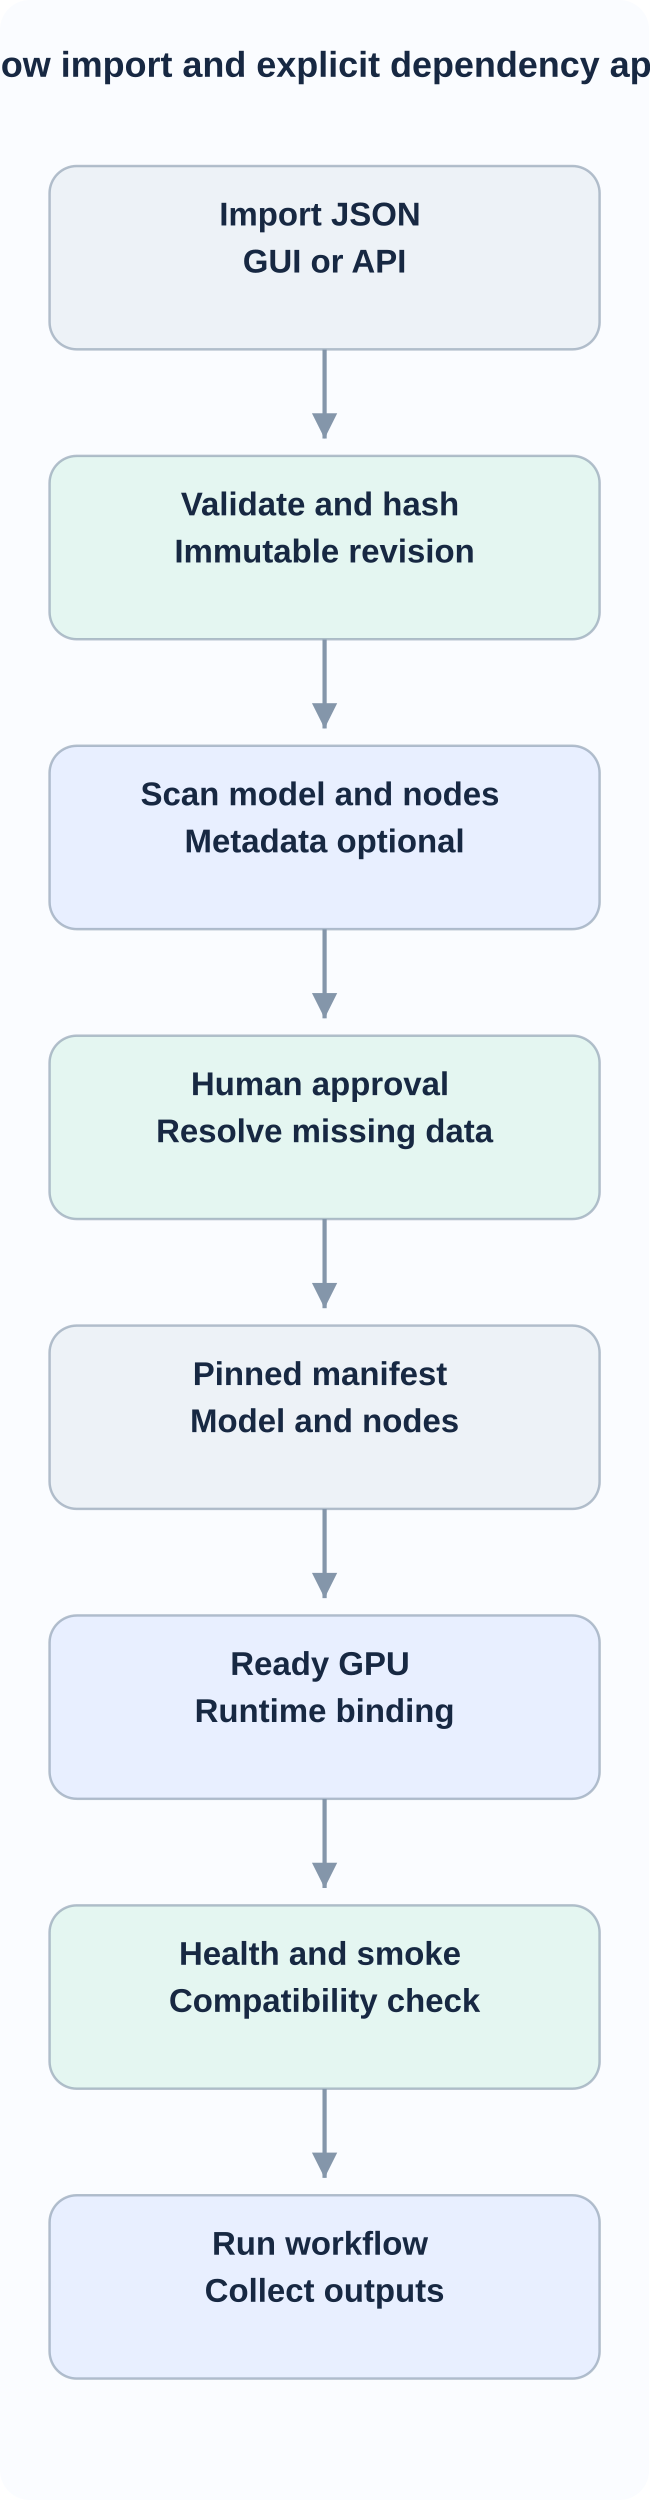
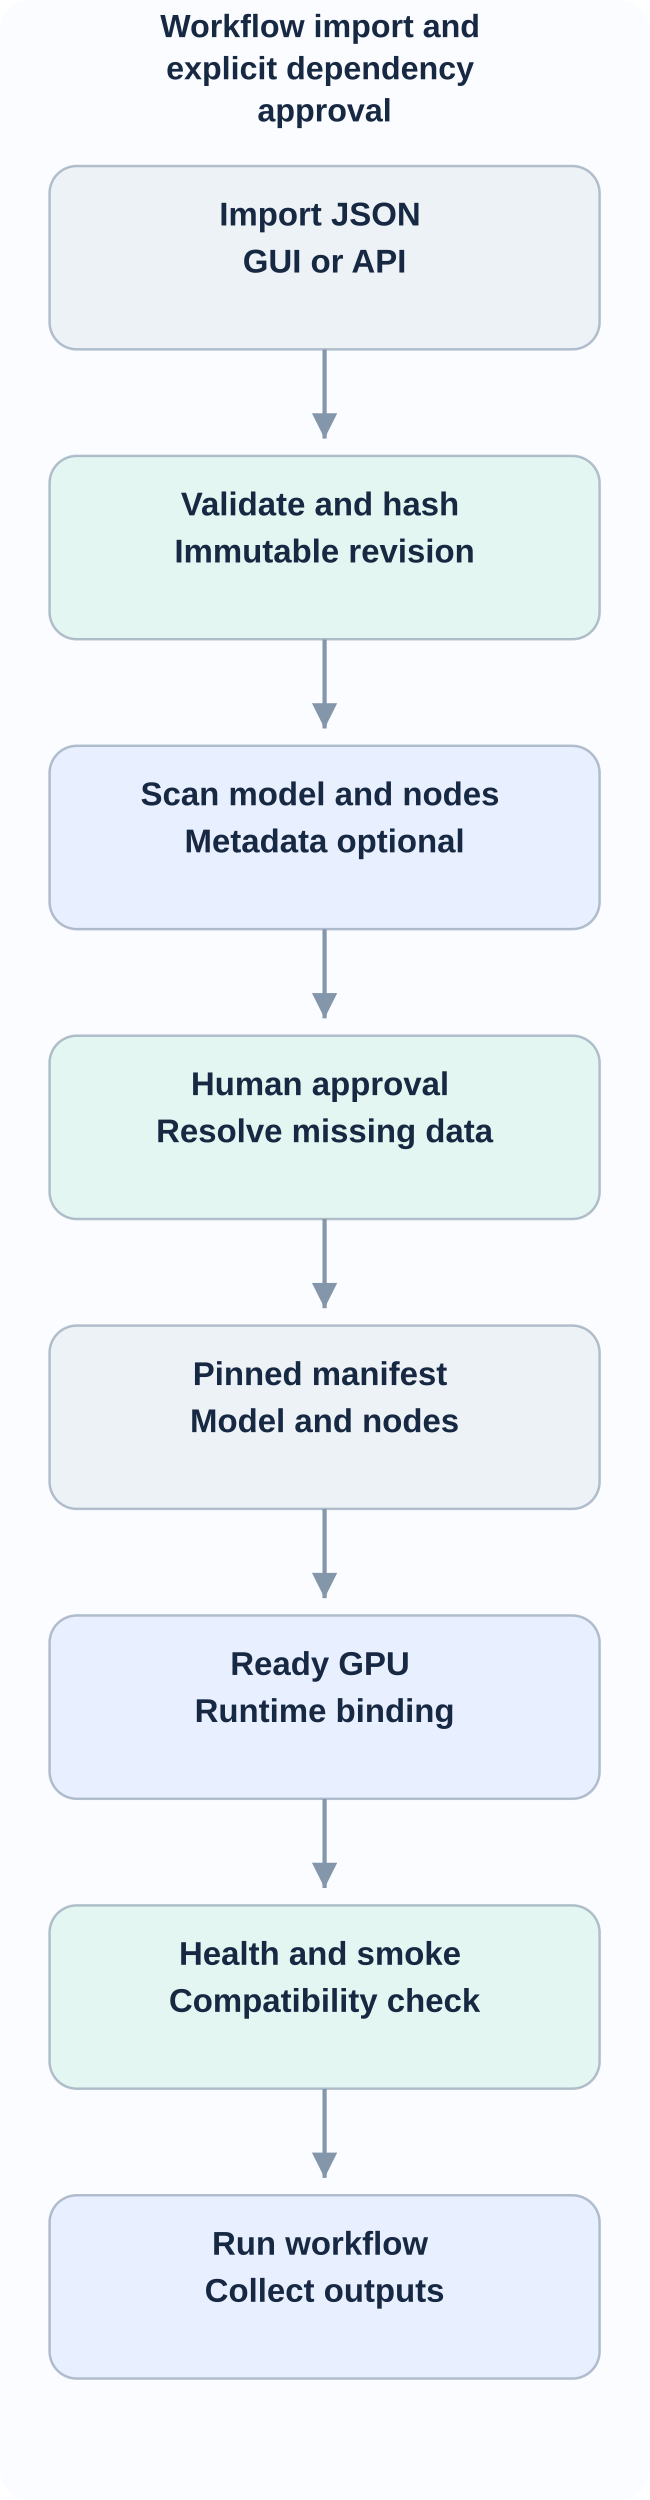
<svg xmlns="http://www.w3.org/2000/svg" width="262" height="1009" viewBox="0 0 262 1009" role="img" aria-label="Workflow import and explicit dependency approval">
  <defs>
    <marker id="a" markerWidth="8" markerHeight="8" refX="6" refY="3" orient="auto">
      <path d="M0 0 L6 3 L0 6 Z" fill="#8496aa" />
    </marker>
  </defs>
  <rect width="262" height="1009" rx="12" fill="#fafcff" />
-   <text x="131" y="31" font-size="14.5" font-family="Arial, sans-serif" font-weight="700" text-anchor="middle" fill="#172842">Workflow import and explicit dependency approval</text>
+   <text x="131" y="15" font-size="13" font-family="Arial, sans-serif" font-weight="700" text-anchor="middle" fill="#172842">
+     <tspan x="131" y="15">Workflow import and</tspan>
+     <tspan x="131" y="32">explicit dependency</tspan>
+     <tspan x="131" y="49">approval</tspan>
+   </text>
  <path d="M 131 141 C 131 169, 131 156, 131 177" fill="none" stroke="#8496aa" stroke-width="1.7" marker-end="url(#a)" />
  <path d="M 131 258 C 131 286, 131 273, 131 294" fill="none" stroke="#8496aa" stroke-width="1.7" marker-end="url(#a)" />
  <path d="M 131 375 C 131 403, 131 390, 131 411" fill="none" stroke="#8496aa" stroke-width="1.7" marker-end="url(#a)" />
  <path d="M 131 492 C 131 520, 131 507, 131 528" fill="none" stroke="#8496aa" stroke-width="1.7" marker-end="url(#a)" />
  <path d="M 131 609 C 131 637, 131 624, 131 645" fill="none" stroke="#8496aa" stroke-width="1.7" marker-end="url(#a)" />
  <path d="M 131 726 C 131 754, 131 741, 131 762" fill="none" stroke="#8496aa" stroke-width="1.7" marker-end="url(#a)" />
  <path d="M 131 843 C 131 871, 131 858, 131 879" fill="none" stroke="#8496aa" stroke-width="1.7" marker-end="url(#a)" />
  <rect x="20" y="67" width="222" height="74" rx="11" fill="#edf2f7" stroke="#8496aa" stroke-opacity=".6" />
  <text font-family="Arial, sans-serif" font-size="13.3" font-weight="600" text-anchor="middle" fill="#172842">
    <tspan x="131" y="91">Import JSON</tspan>
    <tspan x="131" y="110">GUI or API</tspan>
  </text>
  <rect x="20" y="184" width="222" height="74" rx="11" fill="#e4f6f1" stroke="#8496aa" stroke-opacity=".6" />
  <text font-family="Arial, sans-serif" font-size="13.3" font-weight="600" text-anchor="middle" fill="#172842">
    <tspan x="131" y="208">Validate and hash</tspan>
    <tspan x="131" y="227">Immutable revision</tspan>
  </text>
  <rect x="20" y="301" width="222" height="74" rx="11" fill="#e8efff" stroke="#8496aa" stroke-opacity=".6" />
  <text font-family="Arial, sans-serif" font-size="13.3" font-weight="600" text-anchor="middle" fill="#172842">
    <tspan x="131" y="325">Scan model and nodes</tspan>
    <tspan x="131" y="344">Metadata optional</tspan>
  </text>
  <rect x="20" y="418" width="222" height="74" rx="11" fill="#e4f6f1" stroke="#8496aa" stroke-opacity=".6" />
  <text font-family="Arial, sans-serif" font-size="13.3" font-weight="600" text-anchor="middle" fill="#172842">
    <tspan x="131" y="442">Human approval</tspan>
    <tspan x="131" y="461">Resolve missing data</tspan>
  </text>
  <rect x="20" y="535" width="222" height="74" rx="11" fill="#edf2f7" stroke="#8496aa" stroke-opacity=".6" />
  <text font-family="Arial, sans-serif" font-size="13.3" font-weight="600" text-anchor="middle" fill="#172842">
    <tspan x="131" y="559">Pinned manifest</tspan>
    <tspan x="131" y="578">Model and nodes</tspan>
  </text>
  <rect x="20" y="652" width="222" height="74" rx="11" fill="#e8efff" stroke="#8496aa" stroke-opacity=".6" />
  <text font-family="Arial, sans-serif" font-size="13.3" font-weight="600" text-anchor="middle" fill="#172842">
    <tspan x="131" y="676">Ready GPU</tspan>
    <tspan x="131" y="695">Runtime binding</tspan>
  </text>
  <rect x="20" y="769" width="222" height="74" rx="11" fill="#e4f6f1" stroke="#8496aa" stroke-opacity=".6" />
  <text font-family="Arial, sans-serif" font-size="13.3" font-weight="600" text-anchor="middle" fill="#172842">
    <tspan x="131" y="793">Health and smoke</tspan>
    <tspan x="131" y="812">Compatibility check</tspan>
  </text>
  <rect x="20" y="886" width="222" height="74" rx="11" fill="#e8efff" stroke="#8496aa" stroke-opacity=".6" />
  <text font-family="Arial, sans-serif" font-size="13.3" font-weight="600" text-anchor="middle" fill="#172842">
    <tspan x="131" y="910">Run workflow</tspan>
    <tspan x="131" y="929">Collect outputs</tspan>
  </text>
</svg>
